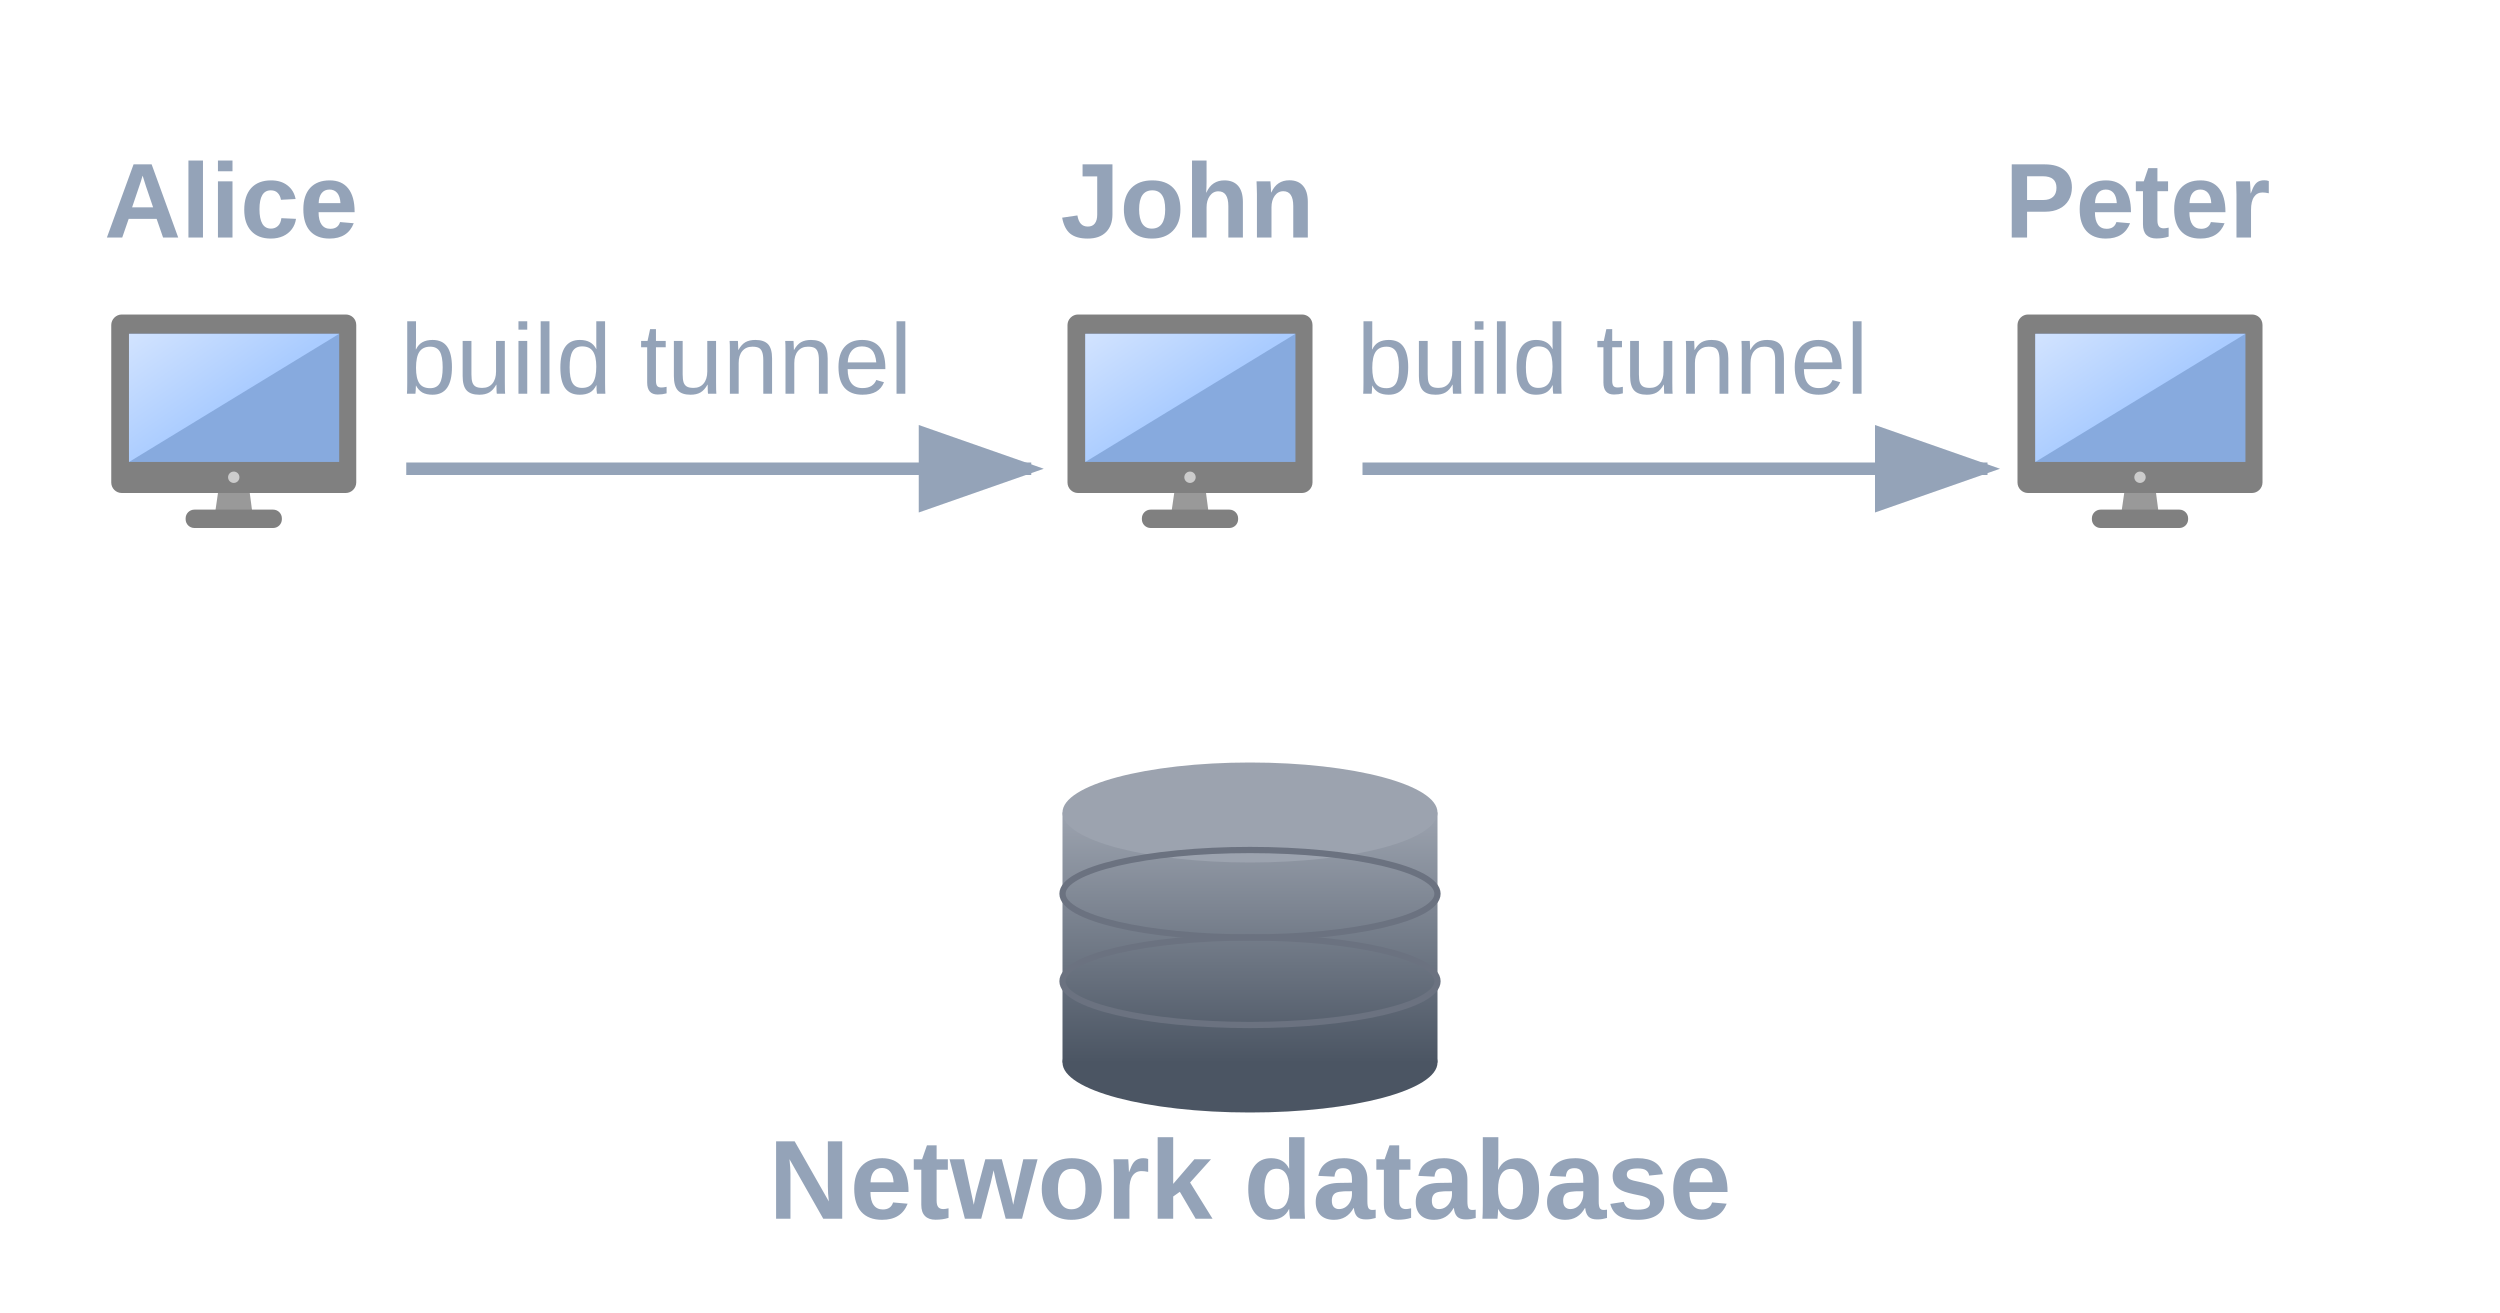
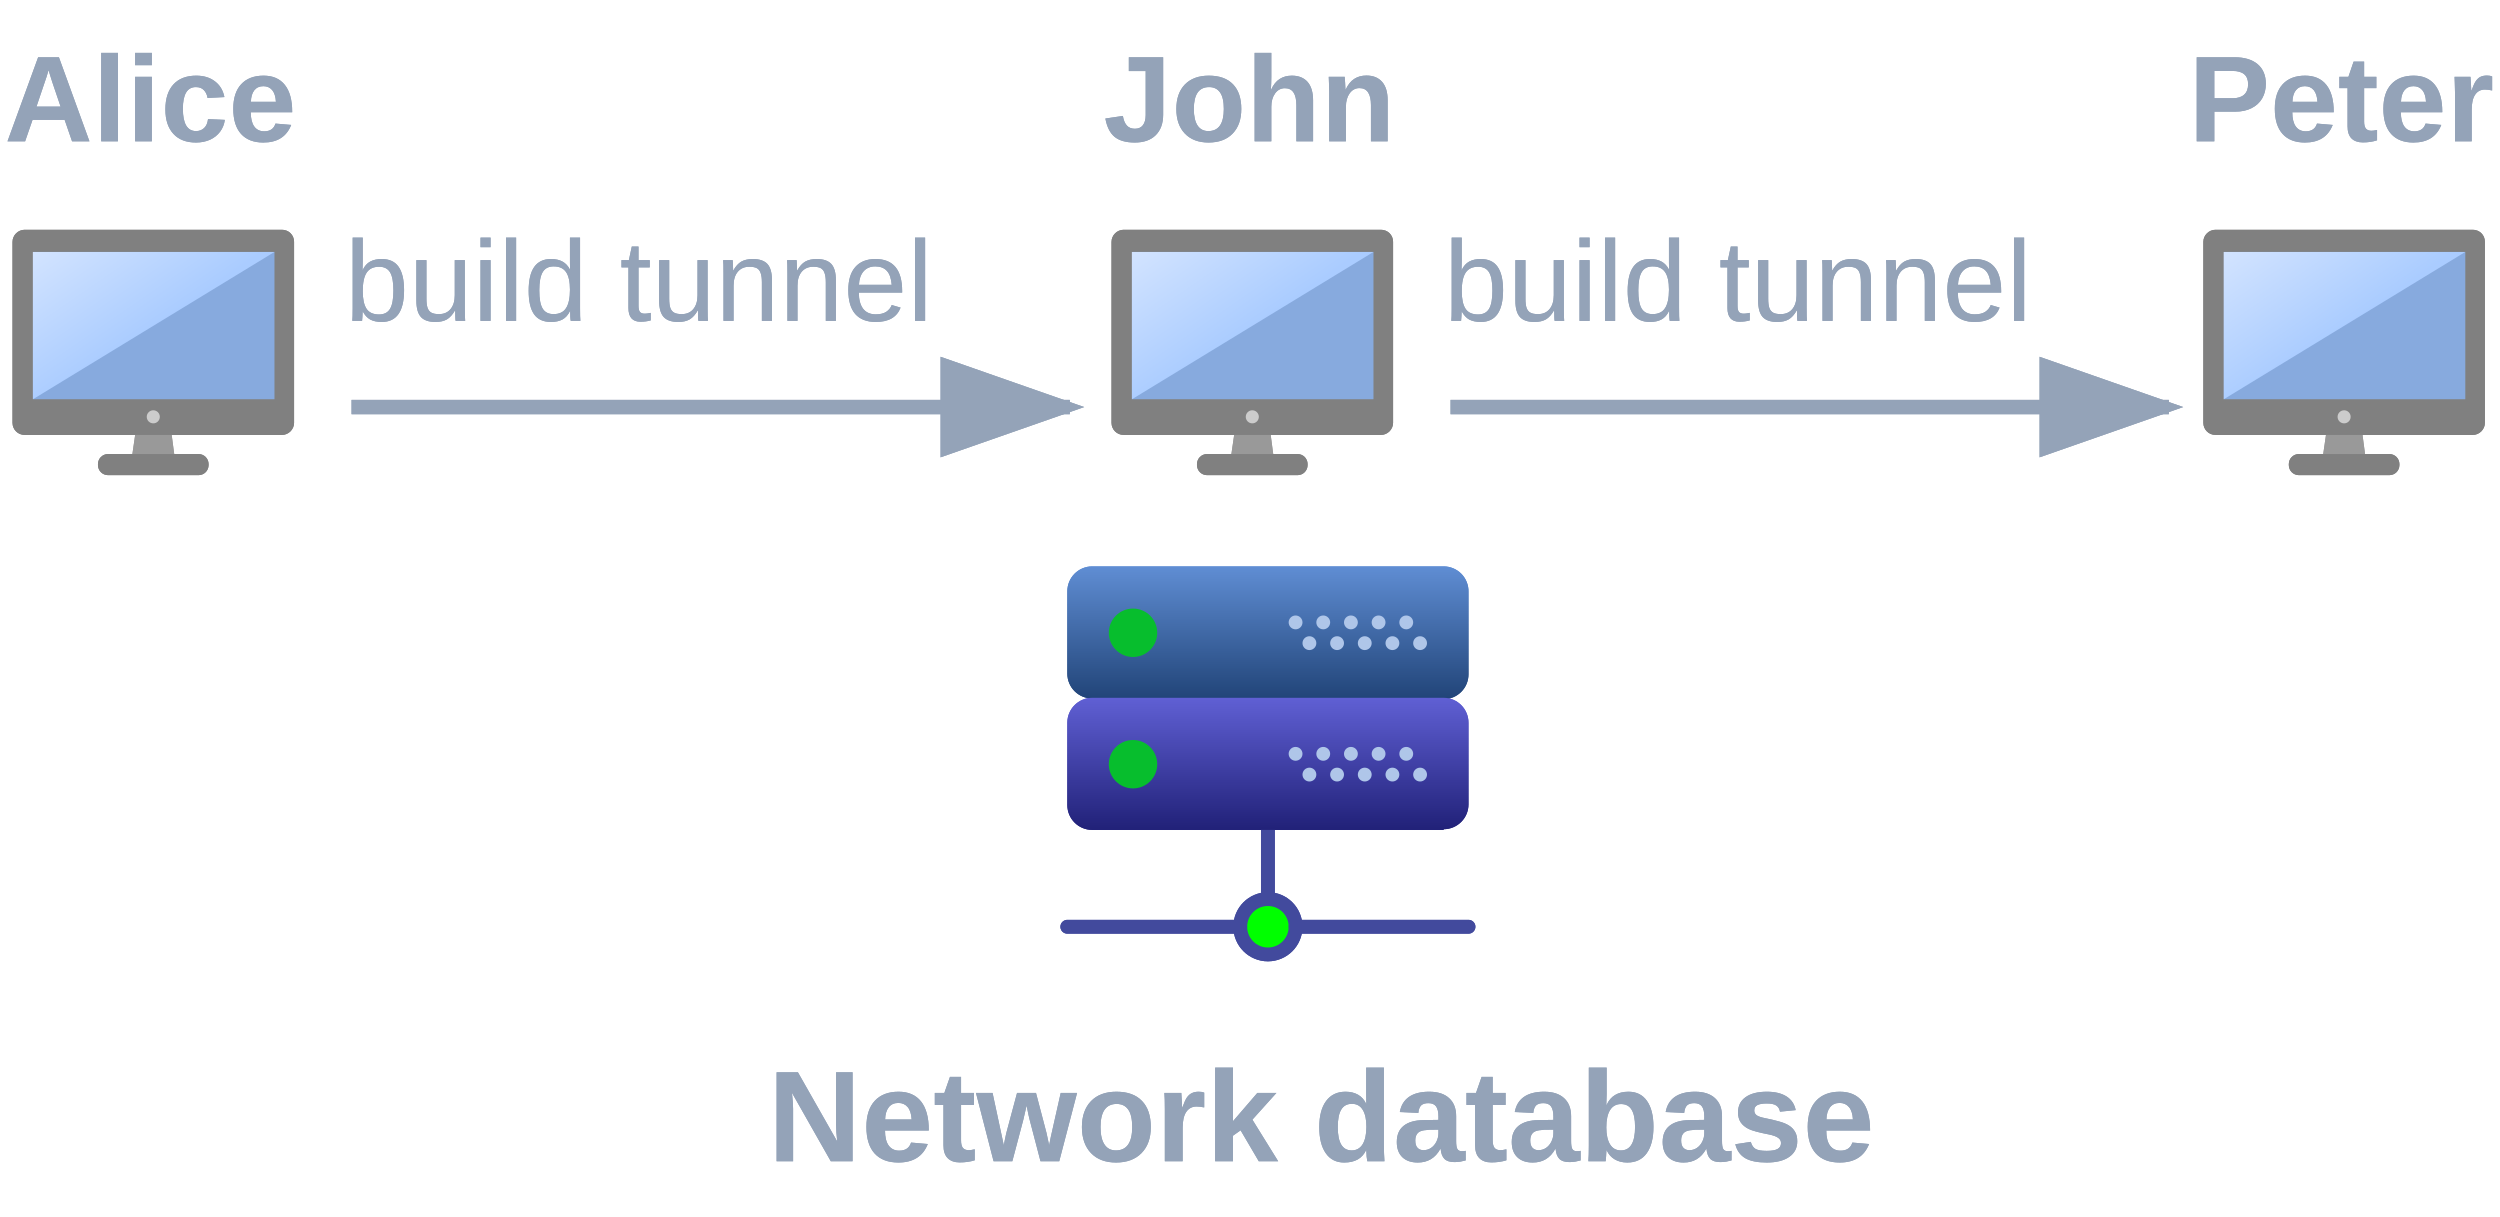
- <svg xmlns="http://www.w3.org/2000/svg" viewBox="0 0 400 210">
-   <defs>
-     <style>
+ <svg xmlns="http://www.w3.org/2000/svg" viewBox="0 0 346.794 169.38" version="1.1" id="svg14" width="300" height="146" style="max-width: 300px;" xml:space="preserve">
+   <defs id="defs9">
+     <style id="style1">
      .name { font-family: Arial, sans-serif; font-size: 17px; font-weight: 600; fill: #94a3b8; text-anchor: middle; }
      .label { font-family: Arial, sans-serif; font-size: 16px; font-weight: 500; fill: #94a3b8; }
      .db-label { font-family: Arial, sans-serif; font-size: 18px; font-weight: 600; fill: #94a3b8; text-anchor: middle; }
      .arrow { fill: none; stroke: #94a3b8; stroke-width: 2; }
    </style>
    <linearGradient id="client-grad" x1="7.8" x2="23.1" y1="10.4" y2="33.3" gradientUnits="userSpaceOnUse">
-       <stop offset="0" stop-color="#d5e5ff" />
-       <stop offset="1" stop-color="#acf" />
+       <stop offset="0" stop-color="#d5e5ff" id="stop1" />
+       <stop offset="1" stop-color="#acf" id="stop2" />
    </linearGradient>
    <g id="client">
-       <path fill="#999" d="M35.2 44.9l1 7.6h-8.4l1.1-7.6z" />
-       <path fill="gray" d="M60 46c0 1.3-1.1 2.4-2.4 2.4H6.4A2.4 2.4 0 014 46V10c0-1.3 1.1-2.4 2.4-2.4h51.2c1.3 0 2.4 1 2.4 2.4zM23 52.2h18a2 2 45 012 2v.2a2 2 135 01-2 2H23a2 2 45 01-2-2v-.2a2 2 135 012-2z" />
-       <circle cx="32" cy="44.8" r="1.3" fill="#ccc" />
-       <path fill="#87aade" d="M8.1 12v29.3h48V12z" />
-       <path fill="url(#client-grad)" d="M7.5 12.5v29l49-29z" transform="matrix(.98 0 0 1.01 .7 -.6)" />
+       <path fill="#999999" d="m 35.2,44.9 1,7.6 h -8.4 l 1.1,-7.6 z" id="path2" />
+       <path fill="#808080" d="m 60,46 c 0,1.3 -1.1,2.4 -2.4,2.4 H 6.4 A 2.4,2.4 0 0 1 4,46 V 10 C 4,8.7 5.1,7.6 6.4,7.6 h 51.2 c 1.3,0 2.4,1 2.4,2.4 z m -37,6.2 h 18 a 2,2 45 0 1 2,2 v 0.2 a 2,2 135 0 1 -2,2 H 23 a 2,2 45 0 1 -2,-2 v -0.2 a 2,2 135 0 1 2,-2 z" id="path3" />
+       <circle cx="32" cy="44.8" r="1.3" fill="#cccccc" id="circle3" />
+       <path fill="#87aade" d="m 8.1,12 v 29.3 h 48 V 12 Z" id="path4" />
+       <path fill="url(#client-grad)" d="m 7.5,12.5 v 29 l 49,-29 z" transform="matrix(0.98,0,0,1.01,0.7,-0.6)" id="path5" />
    </g>
-     <linearGradient id="db-grad" x1="50%" x2="50%" y1="0%" y2="100%">
-       <stop offset="0" stop-color="#9ca3af" />
-       <stop offset="1" stop-color="#4b5563" />
+     <linearGradient id="webserver-grad-top" x1="23.7" x2="23.7" y1="1.5" y2="20.6" gradientUnits="userSpaceOnUse">
+       <stop offset="0" stop-color="#5f8dd3" id="stop3" />
+       <stop offset="1" stop-color="#214478" id="stop4" />
+     </linearGradient>
+     <linearGradient id="webserver-grad-bottom" x1="23.7" x2="23.7" y1="20.6" y2="39.5" gradientUnits="userSpaceOnUse">
+       <stop offset="0" stop-color="#5f5fd3" id="stop5" />
+       <stop offset="1" stop-color="#212178" id="stop6" />
    </linearGradient>
    <g id="database">
-       <ellipse cx="0" cy="40" rx="30" ry="8" fill="#4b5563" />
-       <rect x="-30" y="0" width="60" height="40" fill="url(#db-grad)" />
-       <ellipse cx="0" cy="0" rx="30" ry="8" fill="#9ca3af" />
-       <ellipse cx="0" cy="13" rx="30" ry="7" fill="none" stroke="#6b7280" stroke-width="1" />
-       <ellipse cx="0" cy="27" rx="30" ry="7" fill="none" stroke="#6b7280" stroke-width="1" />
+       <g transform="scale(1.07)" id="g31">
+         <path fill="url(#webserver-grad-top)" d="M55.4 20.5H4.6A3.6 3.6 0 011 16.9V5a3.6 3.6 0 013.6-3.6h50.8A3.6 3.6 0 0159 5.1V17a3.6 3.6 0 01-3.6 3.6z" id="path6" />
+         <circle cx="30" cy="53.5" r="4" fill="#0f0" stroke="#424a9d" stroke-width="2" id="circle6" />
+         <path fill="url(#webserver-grad-bottom)" d="M55.4 39.5H4.6A3.6 3.6 0 011 35.9V24a3.6 3.6 0 013.6-3.6h50.8A3.6 3.6 0 0159 24v11.8a3.6 3.6 0 01-3.6 3.6z" id="path7" />
+         <g fill="none" stroke="#424a9d" stroke-width="2" id="g9">
+           <path stroke-linecap="round" d="M1 53.5h25m8 0h25" id="path8" />
+           <path d="M30 49.5v-10" id="path9" />
+         </g>
+         <g fill="#07be2d" id="g10">
+           <circle cx="10.5" cy="11" r="3.5" id="circle9" />
+           <circle cx="10.5" cy="30" r="3.5" id="circle10" />
+         </g>
+         <g fill="#afc6e9" id="g30">
+           <circle cx="50" cy="9.5" r="1" id="circle11" />
+           <circle cx="46" cy="9.5" r="1" id="circle12" />
+           <circle cx="52" cy="12.5" r="1" id="circle13" />
+           <circle cx="48" cy="12.5" r="1" id="circle14" />
+           <circle cx="42" cy="9.5" r="1" id="circle15" />
+           <circle cx="44" cy="12.5" r="1" id="circle16" />
+           <circle cx="38" cy="9.5" r="1" id="circle17" />
+           <circle cx="40" cy="12.5" r="1" id="circle18" />
+           <circle cx="34" cy="9.5" r="1" id="circle19" />
+           <circle cx="36" cy="12.5" r="1" id="circle20" />
+           <circle cx="50" cy="28.5" r="1" id="circle21" />
+           <circle cx="46" cy="28.5" r="1" id="circle22" />
+           <circle cx="52" cy="31.5" r="1" id="circle23" />
+           <circle cx="48" cy="31.5" r="1" id="circle24" />
+           <circle cx="42" cy="28.5" r="1" id="circle25" />
+           <circle cx="44" cy="31.5" r="1" id="circle26" />
+           <circle cx="38" cy="28.5" r="1" id="circle27" />
+           <circle cx="40" cy="31.5" r="1" id="circle28" />
+           <circle cx="34" cy="28.5" r="1" id="circle29" />
+           <circle cx="36" cy="31.5" r="1" id="circle30" />
+         </g>
+       </g>
    </g>
    <marker id="arrowhead" markerWidth="10" markerHeight="7" refX="9" refY="3.5" orient="auto">
-       <polygon points="0 0, 10 3.5, 0 7" fill="#94a3b8" />
+       <polygon points="10,3.5 0,7 0,0 " fill="#94a3b8" id="polygon9" />
    </marker>
  </defs>
-   <g transform="translate(15, 45) scale(0.7)">
-     <use href="#client" />
+   <g id="g34" transform="translate(0,7.5)">
+     <g transform="matrix(0.7,0,0,0.7,-1.683838,19.16895)" id="g32">
+       <use href="#client" id="use9" />
+     </g>
+     <text x="20.316" y="12.169" class="name" id="text9">Alice</text>
+     <g transform="matrix(0.7,0,0,0.7,151.3162,19.16895)" id="g33">
+       <use href="#client" id="use10" />
+     </g>
+     <text x="173.316" y="12.169" class="name" id="text10">John</text>
+     <g transform="matrix(0.7,0,0,0.7,303.3162,19.16895)" id="g11">
+       <use href="#client" id="use11" />
+     </g>
+     <text x="325.316" y="12.169" class="name" id="text11">Peter</text>
+     <line x1="48.316" y1="49.169" x2="148.316" y2="49.169" class="arrow" marker-end="url(#arrowhead)" id="line11" />
+     <text x="88.316" y="37.169" class="label" text-anchor="middle" id="text12">build tunnel</text>
+     <line x1="201.316" y1="49.169" x2="301.316" y2="49.169" class="arrow" marker-end="url(#arrowhead)" id="line12" />
+     <text x="241.316" y="37.169" class="label" text-anchor="middle" id="text13">build tunnel</text>
+     <g transform="matrix(0.9,0,0,0.9,147,70)" id="g13">
+       <use href="#database" id="use13" />
+     </g>
+     <text x="183.316" y="154.169" class="db-label" id="text14">Network database</text>
+     <g transform="matrix(0.7,0,0,0.7,-1.683838,19.16895)" id="g14">
+       <use href="#client" id="use14" />
+     </g>
+     <text x="20.316" y="12.169" class="name" id="text15">Alice</text>
+     <g transform="matrix(0.7,0,0,0.7,151.3162,19.16895)" id="g15">
+       <use href="#client" id="use15" />
+     </g>
+     <text x="173.316" y="12.169" class="name" id="text16">John</text>
+     <g transform="matrix(0.7,0,0,0.7,303.3162,19.16895)" id="g16">
+       <use href="#client" id="use16" />
+     </g>
+     <text x="325.316" y="12.169" class="name" id="text17">Peter</text>
+     <line x1="48.316" y1="49.169" x2="148.316" y2="49.169" class="arrow" marker-end="url(#arrowhead)" id="line17" />
+     <text x="88.316" y="37.169" class="label" text-anchor="middle" id="text18">build tunnel</text>
+     <line x1="201.316" y1="49.169" x2="301.316" y2="49.169" class="arrow" marker-end="url(#arrowhead)" id="line18" />
+     <text x="241.316" y="37.169" class="label" text-anchor="middle" id="text19">build tunnel</text>
+     <g transform="matrix(0.9,0,0,0.9,147,70)" id="g19">
+       <use href="#database" id="use19" />
+     </g>
+     <text x="183.316" y="154.169" class="db-label" id="text20">Network database</text>
  </g>
-   <text x="37" y="38" class="name">Alice</text>
-   <g transform="translate(168, 45) scale(0.7)">
-     <use href="#client" />
-   </g>
-   <text x="190" y="38" class="name">John</text>
-   <g transform="translate(320, 45) scale(0.7)">
-     <use href="#client" />
-   </g>
-   <text x="342" y="38" class="name">Peter</text>
-   <line x1="65" y1="75" x2="165" y2="75" class="arrow" marker-end="url(#arrowhead)" />
-   <text x="105" y="63" class="label" text-anchor="middle">build tunnel</text>
-   <line x1="218" y1="75" x2="318" y2="75" class="arrow" marker-end="url(#arrowhead)" />
-   <text x="258" y="63" class="label" text-anchor="middle">build tunnel</text>
-   <g transform="translate(200, 130)">
-     <use href="#database" />
-   </g>
-   <text x="200" y="195" class="db-label">Network database</text>
</svg>
